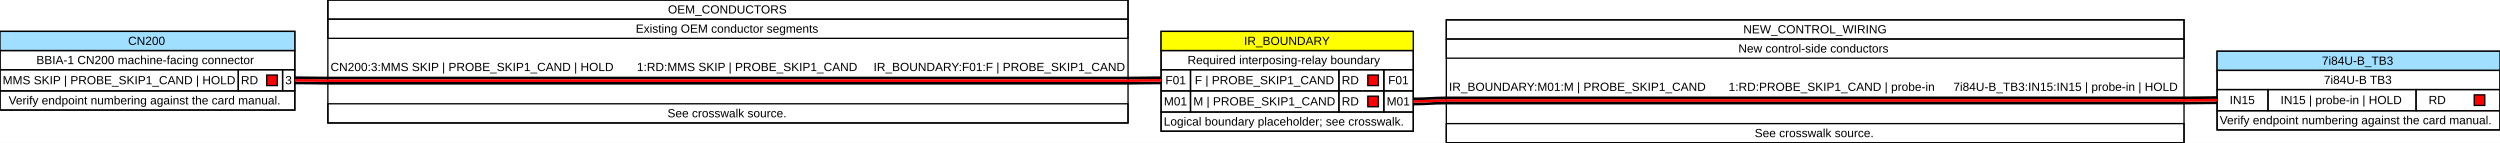
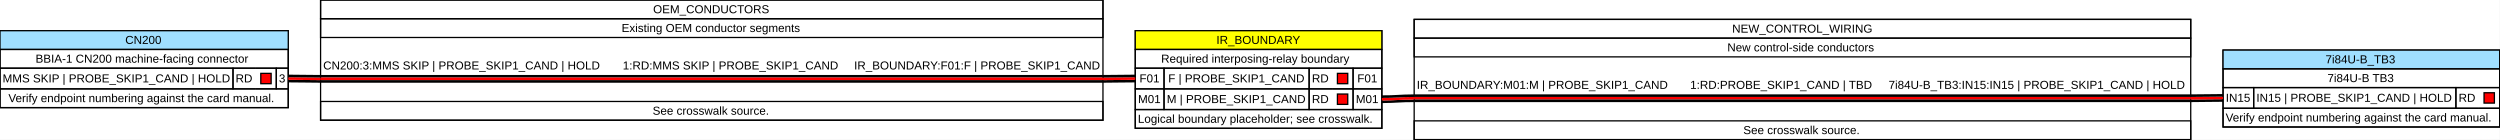
- <svg xmlns="http://www.w3.org/2000/svg" width="1891pt" height="108pt" viewBox="0.00 0.00 1891.00 108.00">
+ <svg xmlns="http://www.w3.org/2000/svg" width="1934pt" height="108pt" viewBox="0.00 0.00 1934.00 108.00">
  <g id="graph0" class="graph" transform="scale(1 1) rotate(0) translate(0 108)">
-     <polygon fill="#ffffff" stroke="none" points="0,0 0,-108 1891,-108 1891,0 0,0" />
+     <polygon fill="#ffffff" stroke="none" points="0,0 0,-108 1933.75,-108 1933.75,0 0,0" />
    <g id="node1" class="node">
      <polygon fill="#ffffff" stroke="black" points="223,-84.25 0,-84.25 0,-24.75 223,-24.75 223,-84.25" />
      <polygon fill="#a0dfff" stroke="none" points="0,-69.75 0,-84.25 223,-84.25 223,-69.75 0,-69.75" />
      <polygon fill="none" stroke="black" points="0,-69.75 0,-84.25 223,-84.25 223,-69.75 0,-69.75" />
      <text xml:space="preserve" text-anchor="start" x="96.88" y="-74" font-family="Arial" font-size="9.00">CN200</text>
      <polygon fill="none" stroke="black" points="0,-55.25 0,-69.75 223,-69.75 223,-55.25 0,-55.25" />
      <text xml:space="preserve" text-anchor="start" x="27.5" y="-59.5" font-family="Arial" font-size="9.00">BBIA-1 CN200 machine-facing connector</text>
      <polygon fill="none" stroke="black" points="0,-39.25 0,-55.25 180.25,-55.25 180.25,-39.25 0,-39.25" />
      <text xml:space="preserve" text-anchor="start" x="2" y="-44.25" font-family="Arial" font-size="9.00">MMS SKIP | PROBE_SKIP1_CAND | HOLD</text>
      <polyline fill="none" stroke="black" points="197.75,-55.25 180.25,-55.25 180.25,-39.25 197.75,-39.25" />
      <text xml:space="preserve" text-anchor="start" x="182.25" y="-44.25" font-family="Arial" font-size="9.00">RD</text>
      <polyline fill="none" stroke="black" points="197.75,-39.25 213.75,-39.25 213.75,-55.25 197.75,-55.25" />
      <polygon fill="#ff0000" stroke="none" points="201.75,-43.25 201.75,-51.25 209.75,-51.25 209.75,-43.25 201.75,-43.25" />
      <polygon fill="none" stroke="black" points="201.75,-43.25 201.75,-51.25 209.75,-51.25 209.75,-43.25 201.75,-43.25" />
      <polygon fill="none" stroke="black" points="213.75,-39.25 213.75,-55.25 223,-55.25 223,-39.25 213.75,-39.25" />
      <text xml:space="preserve" text-anchor="start" x="215.75" y="-44.25" font-family="Arial" font-size="9.00">3</text>
      <polygon fill="none" stroke="black" points="0,-24.75 0,-39.25 223,-39.25 223,-24.75 0,-24.75" />
      <text xml:space="preserve" text-anchor="start" x="6.5" y="-29" font-family="Arial" font-size="9.00">Verify endpoint numbering against the card manual.</text>
    </g>
    <g id="node4" class="node">
      <polygon fill="#ffffff" stroke="black" points="853.25,-108 248,-108 248,-15 853.25,-15 853.25,-108" />
      <polygon fill="none" stroke="black" points="248,-93.5 248,-108 853.25,-108 853.25,-93.5 248,-93.5" />
      <text xml:space="preserve" text-anchor="start" x="505.25" y="-97.75" font-family="Arial" font-size="9.00">OEM_CONDUCTORS</text>
      <polygon fill="none" stroke="black" points="248,-79 248,-93.5 853.25,-93.5 853.25,-79 248,-79" />
      <text xml:space="preserve" text-anchor="start" x="480.88" y="-83.25" font-family="Arial" font-size="9.00">Existing OEM conductor segments</text>
      <text xml:space="preserve" text-anchor="start" x="356.5" y="-68.75" font-family="Arial" font-size="9.00"> </text>
      <text xml:space="preserve" text-anchor="start" x="250" y="-54.25" font-family="Arial" font-size="9.00">CN200:3:MMS SKIP | PROBE_SKIP1_CAND | HOLD</text>
      <text xml:space="preserve" text-anchor="start" x="469.25" y="-54.25" font-family="Arial" font-size="9.00">     1:RD:MMS SKIP | PROBE_SKIP1_CAND    </text>
      <text xml:space="preserve" text-anchor="start" x="660.75" y="-54.25" font-family="Arial" font-size="9.00">IR_BOUNDARY:F01:F | PROBE_SKIP1_CAND</text>
      <polygon fill="#000000" stroke="none" points="248,-48 248,-50 853.25,-50 853.25,-48 248,-48" />
      <polygon fill="#ff0000" stroke="none" points="248,-46 248,-48 853.25,-48 853.25,-46 248,-46" />
      <polygon fill="#000000" stroke="none" points="248,-44 248,-46 853.25,-46 853.25,-44 248,-44" />
      <text xml:space="preserve" text-anchor="start" x="356.5" y="-33.75" font-family="Arial" font-size="9.00"> </text>
      <polygon fill="none" stroke="black" points="248,-15 248,-29.5 853.25,-29.5 853.25,-15 248,-15" />
      <text xml:space="preserve" text-anchor="start" x="504.88" y="-19.25" font-family="Arial" font-size="9.00">See crosswalk source.</text>
    </g>
    <g id="edge1" class="edge">
      <path fill="none" stroke="#000000" stroke-width="2" d="M223,-45.25C233.93,-45.26 236.71,-45.01 248,-45" />
      <path fill="none" stroke="#ff0000" stroke-width="2" d="M223,-47.25C234.11,-47.25 236.89,-47 248,-47" />
      <path fill="none" stroke="#000000" stroke-width="2" d="M223,-49.25C234.29,-49.24 237.07,-48.99 248,-49" />
    </g>
    <g id="node2" class="node">
      <polygon fill="#ffffff" stroke="black" points="1069,-84.25 878.25,-84.25 878.25,-8.75 1069,-8.75 1069,-84.25" />
      <polygon fill="#ffff00" stroke="none" points="878.25,-69.75 878.25,-84.25 1069,-84.25 1069,-69.75 878.25,-69.75" />
      <polygon fill="none" stroke="black" points="878.25,-69.75 878.25,-84.25 1069,-84.25 1069,-69.75 878.25,-69.75" />
      <text xml:space="preserve" text-anchor="start" x="941" y="-74" font-family="Arial" font-size="9.00">IR_BOUNDARY</text>
      <polygon fill="none" stroke="black" points="878.25,-55.25 878.25,-69.75 1069,-69.75 1069,-55.25 878.25,-55.25" />
      <text xml:space="preserve" text-anchor="start" x="898.25" y="-59.5" font-family="Arial" font-size="9.00">Required interposing-relay boundary</text>
      <polygon fill="none" stroke="black" points="878.25,-39.25 878.25,-55.25 900.5,-55.25 900.5,-39.25 878.25,-39.25" />
      <text xml:space="preserve" text-anchor="start" x="881.5" y="-44.25" font-family="Arial" font-size="9.00">F01</text>
      <polygon fill="none" stroke="black" points="900.5,-39.25 900.5,-55.25 1012.75,-55.25 1012.75,-39.25 900.5,-39.25" />
      <text xml:space="preserve" text-anchor="start" x="903.75" y="-44.25" font-family="Arial" font-size="9.00">F | PROBE_SKIP1_CAND</text>
      <polyline fill="none" stroke="black" points="1030.5,-55.25 1012.75,-55.25 1012.75,-39.25 1030.5,-39.25" />
      <text xml:space="preserve" text-anchor="start" x="1014.88" y="-44.25" font-family="Arial" font-size="9.00">RD</text>
      <polyline fill="none" stroke="black" points="1030.5,-39.25 1046.75,-39.25 1046.75,-55.25 1030.5,-55.25" />
      <polygon fill="#ff0000" stroke="none" points="1034.62,-43.25 1034.62,-51.25 1042.62,-51.25 1042.62,-43.25 1034.62,-43.25" />
      <polygon fill="none" stroke="black" points="1034.62,-43.25 1034.62,-51.25 1042.62,-51.25 1042.62,-43.25 1034.62,-43.25" />
      <polygon fill="none" stroke="black" points="1046.75,-39.25 1046.75,-55.25 1069,-55.25 1069,-39.25 1046.75,-39.25" />
      <text xml:space="preserve" text-anchor="start" x="1050" y="-44.25" font-family="Arial" font-size="9.00">F01</text>
      <polygon fill="none" stroke="black" points="878.25,-23.25 878.25,-39.25 900.5,-39.25 900.5,-23.25 878.25,-23.25" />
      <text xml:space="preserve" text-anchor="start" x="880.38" y="-28.25" font-family="Arial" font-size="9.00">M01</text>
      <polygon fill="none" stroke="black" points="900.5,-23.25 900.5,-39.25 1012.75,-39.25 1012.75,-23.25 900.5,-23.25" />
      <text xml:space="preserve" text-anchor="start" x="902.62" y="-28.25" font-family="Arial" font-size="9.00">M | PROBE_SKIP1_CAND</text>
      <polyline fill="none" stroke="black" points="1030.5,-39.25 1012.75,-39.25 1012.75,-23.25 1030.5,-23.25" />
      <text xml:space="preserve" text-anchor="start" x="1014.88" y="-28.25" font-family="Arial" font-size="9.00">RD</text>
      <polyline fill="none" stroke="black" points="1030.5,-23.25 1046.75,-23.25 1046.75,-39.25 1030.5,-39.25" />
      <polygon fill="#ff0000" stroke="none" points="1034.62,-27.25 1034.62,-35.25 1042.62,-35.25 1042.62,-27.25 1034.62,-27.25" />
      <polygon fill="none" stroke="black" points="1034.62,-27.25 1034.62,-35.25 1042.62,-35.25 1042.62,-27.25 1034.62,-27.25" />
      <polygon fill="none" stroke="black" points="1046.75,-23.25 1046.75,-39.25 1069,-39.25 1069,-23.25 1046.75,-23.25" />
      <text xml:space="preserve" text-anchor="start" x="1048.88" y="-28.25" font-family="Arial" font-size="9.00">M01</text>
      <polygon fill="none" stroke="black" points="878.25,-8.75 878.25,-23.25 1069,-23.25 1069,-8.75 878.25,-8.75" />
      <text xml:space="preserve" text-anchor="start" x="880.25" y="-13" font-family="Arial" font-size="9.00">Logical boundary placeholder; see crosswalk.</text>
    </g>
    <g id="node5" class="node">
-       <polygon fill="#ffffff" stroke="black" points="1652,-93 1094,-93 1094,0 1652,0 1652,-93" />
-       <polygon fill="none" stroke="black" points="1094,-78.5 1094,-93 1652,-93 1652,-78.5 1094,-78.5" />
-       <text xml:space="preserve" text-anchor="start" x="1318.62" y="-82.75" font-family="Arial" font-size="9.00">NEW_CONTROL_WIRING</text>
-       <polygon fill="none" stroke="black" points="1094,-64 1094,-78.5 1652,-78.5 1652,-64 1094,-64" />
-       <text xml:space="preserve" text-anchor="start" x="1314.88" y="-68.25" font-family="Arial" font-size="9.00">New control-side conductors</text>
+       <polygon fill="#ffffff" stroke="black" points="1694.75,-93 1094,-93 1094,0 1694.75,0 1694.75,-93" />
+       <polygon fill="none" stroke="black" points="1094,-78.5 1094,-93 1694.75,-93 1694.75,-78.5 1094,-78.5" />
+       <text xml:space="preserve" text-anchor="start" x="1340" y="-82.75" font-family="Arial" font-size="9.00">NEW_CONTROL_WIRING</text>
+       <polygon fill="none" stroke="black" points="1094,-64 1094,-78.5 1694.75,-78.5 1694.75,-64 1094,-64" />
+       <text xml:space="preserve" text-anchor="start" x="1336.25" y="-68.25" font-family="Arial" font-size="9.00">New control-side conductors</text>
      <text xml:space="preserve" text-anchor="start" x="1192.38" y="-53.75" font-family="Arial" font-size="9.00"> </text>
      <text xml:space="preserve" text-anchor="start" x="1096" y="-39.25" font-family="Arial" font-size="9.00">IR_BOUNDARY:M01:M | PROBE_SKIP1_CAND</text>
-       <text xml:space="preserve" text-anchor="start" x="1295" y="-39.25" font-family="Arial" font-size="9.00">     1:RD:PROBE_SKIP1_CAND | probe-in    </text>
-       <text xml:space="preserve" text-anchor="start" x="1477.5" y="-39.25" font-family="Arial" font-size="9.00">7i84U-B_TB3:IN15:IN15 | probe-in | HOLD</text>
-       <polygon fill="#000000" stroke="none" points="1094,-33 1094,-35 1652,-35 1652,-33 1094,-33" />
-       <polygon fill="#ff0000" stroke="none" points="1094,-31 1094,-33 1652,-33 1652,-31 1094,-31" />
-       <polygon fill="#000000" stroke="none" points="1094,-29 1094,-31 1652,-31 1652,-29 1094,-29" />
+       <text xml:space="preserve" text-anchor="start" x="1295" y="-39.25" font-family="Arial" font-size="9.00">     1:RD:PROBE_SKIP1_CAND | TBD    </text>
+       <text xml:space="preserve" text-anchor="start" x="1461" y="-39.25" font-family="Arial" font-size="9.00">7i84U-B_TB3:IN15:IN15 | PROBE_SKIP1_CAND | HOLD</text>
+       <polygon fill="#000000" stroke="none" points="1094,-33 1094,-35 1694.75,-35 1694.75,-33 1094,-33" />
+       <polygon fill="#ff0000" stroke="none" points="1094,-31 1094,-33 1694.75,-33 1694.75,-31 1094,-31" />
+       <polygon fill="#000000" stroke="none" points="1094,-29 1094,-31 1694.75,-31 1694.75,-29 1094,-29" />
      <text xml:space="preserve" text-anchor="start" x="1192.38" y="-18.75" font-family="Arial" font-size="9.00"> </text>
-       <polygon fill="none" stroke="black" points="1094,0 1094,-14.5 1652,-14.5 1652,0 1094,0" />
-       <text xml:space="preserve" text-anchor="start" x="1327.25" y="-4.25" font-family="Arial" font-size="9.00">See crosswalk source.</text>
+       <polygon fill="none" stroke="black" points="1094,0 1094,-14.5 1694.75,-14.5 1694.75,0 1094,0" />
+       <text xml:space="preserve" text-anchor="start" x="1348.62" y="-4.25" font-family="Arial" font-size="9.00">See crosswalk source.</text>
    </g>
    <g id="edge3" class="edge">
      <path fill="none" stroke="#000000" stroke-width="2" d="M1069,-29.25C1080.64,-29.32 1083.41,-30.07 1094,-30" />
      <path fill="none" stroke="#ff0000" stroke-width="2" d="M1069,-31.25C1080.12,-31.25 1082.88,-32 1094,-32" />
      <path fill="none" stroke="#000000" stroke-width="2" d="M1069,-33.25C1079.59,-33.18 1082.36,-33.93 1094,-34" />
    </g>
    <g id="node3" class="node">
-       <polygon fill="#ffffff" stroke="black" points="1891,-69.25 1677,-69.25 1677,-9.75 1891,-9.75 1891,-69.25" />
-       <polygon fill="#a0dfff" stroke="none" points="1677,-54.75 1677,-69.25 1891,-69.25 1891,-54.75 1677,-54.75" />
-       <polygon fill="none" stroke="black" points="1677,-54.75 1677,-69.25 1891,-69.25 1891,-54.75 1677,-54.75" />
-       <text xml:space="preserve" text-anchor="start" x="1756.25" y="-59" font-family="Arial" font-size="9.00">7i84U-B_TB3</text>
-       <polygon fill="none" stroke="black" points="1677,-40.25 1677,-54.75 1891,-54.75 1891,-40.25 1677,-40.25" />
-       <text xml:space="preserve" text-anchor="start" x="1757.75" y="-44.5" font-family="Arial" font-size="9.00">7i84U-B TB3</text>
-       <polygon fill="none" stroke="black" points="1677,-24.25 1677,-40.25 1715.5,-40.25 1715.5,-24.25 1677,-24.25" />
-       <text xml:space="preserve" text-anchor="start" x="1686.5" y="-29.25" font-family="Arial" font-size="9.00">IN15</text>
-       <polygon fill="none" stroke="black" points="1715.5,-24.25 1715.5,-40.25 1827.5,-40.25 1827.5,-24.25 1715.5,-24.25" />
-       <text xml:space="preserve" text-anchor="start" x="1725" y="-29.25" font-family="Arial" font-size="9.00">IN15 | probe-in | HOLD</text>
-       <polyline fill="none" stroke="black" points="1860,-40.25 1827.5,-40.25 1827.5,-24.25 1860,-24.25" />
-       <text xml:space="preserve" text-anchor="start" x="1837" y="-29.25" font-family="Arial" font-size="9.00">RD</text>
-       <polyline fill="none" stroke="black" points="1860,-24.25 1891,-24.25 1891,-40.25 1860,-40.25" />
-       <polygon fill="#ff0000" stroke="none" points="1871.5,-28.25 1871.5,-36.25 1879.5,-36.25 1879.5,-28.25 1871.5,-28.25" />
-       <polygon fill="none" stroke="black" points="1871.5,-28.25 1871.5,-36.25 1879.5,-36.25 1879.5,-28.25 1871.5,-28.25" />
-       <polygon fill="none" stroke="black" points="1677,-9.75 1677,-24.25 1891,-24.25 1891,-9.75 1677,-9.75" />
-       <text xml:space="preserve" text-anchor="start" x="1679" y="-14" font-family="Arial" font-size="9.00">Verify endpoint numbering against the card manual.</text>
+       <polygon fill="#ffffff" stroke="black" points="1933.75,-69.25 1719.75,-69.25 1719.75,-9.75 1933.75,-9.75 1933.75,-69.25" />
+       <polygon fill="#a0dfff" stroke="none" points="1719.75,-54.75 1719.75,-69.25 1933.75,-69.25 1933.75,-54.75 1719.75,-54.75" />
+       <polygon fill="none" stroke="black" points="1719.75,-54.75 1719.75,-69.25 1933.75,-69.25 1933.75,-54.75 1719.75,-54.75" />
+       <text xml:space="preserve" text-anchor="start" x="1799" y="-59" font-family="Arial" font-size="9.00">7i84U-B_TB3</text>
+       <polygon fill="none" stroke="black" points="1719.75,-40.25 1719.75,-54.75 1933.75,-54.75 1933.75,-40.25 1719.75,-40.25" />
+       <text xml:space="preserve" text-anchor="start" x="1800.5" y="-44.5" font-family="Arial" font-size="9.00">7i84U-B TB3</text>
+       <polygon fill="none" stroke="black" points="1719.75,-24.25 1719.75,-40.25 1743.44,-40.25 1743.44,-24.25 1719.75,-24.25" />
+       <text xml:space="preserve" text-anchor="start" x="1721.84" y="-29.25" font-family="Arial" font-size="9.00">IN15</text>
+       <polygon fill="none" stroke="black" points="1743.44,-24.25 1743.44,-40.25 1899.88,-40.25 1899.88,-24.25 1743.44,-24.25" />
+       <text xml:space="preserve" text-anchor="start" x="1745.53" y="-29.25" font-family="Arial" font-size="9.00">IN15 | PROBE_SKIP1_CAND | HOLD</text>
+       <polyline fill="none" stroke="black" points="1917.56,-40.25 1899.88,-40.25 1899.88,-24.25 1917.56,-24.25" />
+       <text xml:space="preserve" text-anchor="start" x="1901.97" y="-29.25" font-family="Arial" font-size="9.00">RD</text>
+       <polyline fill="none" stroke="black" points="1917.56,-24.25 1933.75,-24.25 1933.75,-40.25 1917.56,-40.25" />
+       <polygon fill="#ff0000" stroke="none" points="1921.66,-28.25 1921.66,-36.25 1929.66,-36.25 1929.66,-28.25 1921.66,-28.25" />
+       <polygon fill="none" stroke="black" points="1921.66,-28.25 1921.66,-36.25 1929.66,-36.25 1929.66,-28.25 1921.66,-28.25" />
+       <polygon fill="none" stroke="black" points="1719.75,-9.75 1719.75,-24.25 1933.75,-24.25 1933.75,-9.75 1719.75,-9.75" />
+       <text xml:space="preserve" text-anchor="start" x="1721.75" y="-14" font-family="Arial" font-size="9.00">Verify endpoint numbering against the card manual.</text>
    </g>
    <g id="edge2" class="edge">
      <path fill="none" stroke="#000000" stroke-width="2" d="M853.25,-45C864.54,-45.01 867.32,-45.26 878.25,-45.25" />
      <path fill="none" stroke="#ff0000" stroke-width="2" d="M853.25,-47C864.36,-47 867.14,-47.25 878.25,-47.25" />
      <path fill="none" stroke="#000000" stroke-width="2" d="M853.25,-49C864.18,-48.99 866.96,-49.24 878.25,-49.25" />
    </g>
    <g id="edge4" class="edge">
-       <path fill="none" stroke="#000000" stroke-width="2" d="M1652,-30C1663.29,-30.01 1666.07,-30.26 1677,-30.25" />
-       <path fill="none" stroke="#ff0000" stroke-width="2" d="M1652,-32C1663.11,-32 1665.89,-32.25 1677,-32.25" />
-       <path fill="none" stroke="#000000" stroke-width="2" d="M1652,-34C1662.93,-33.99 1665.71,-34.24 1677,-34.25" />
+       <path fill="none" stroke="#000000" stroke-width="2" d="M1694.75,-30C1706.04,-30.01 1708.82,-30.26 1719.75,-30.25" />
+       <path fill="none" stroke="#ff0000" stroke-width="2" d="M1694.75,-32C1705.86,-32 1708.64,-32.25 1719.75,-32.25" />
+       <path fill="none" stroke="#000000" stroke-width="2" d="M1694.75,-34C1705.68,-33.99 1708.46,-34.24 1719.75,-34.25" />
    </g>
  </g>
</svg>
